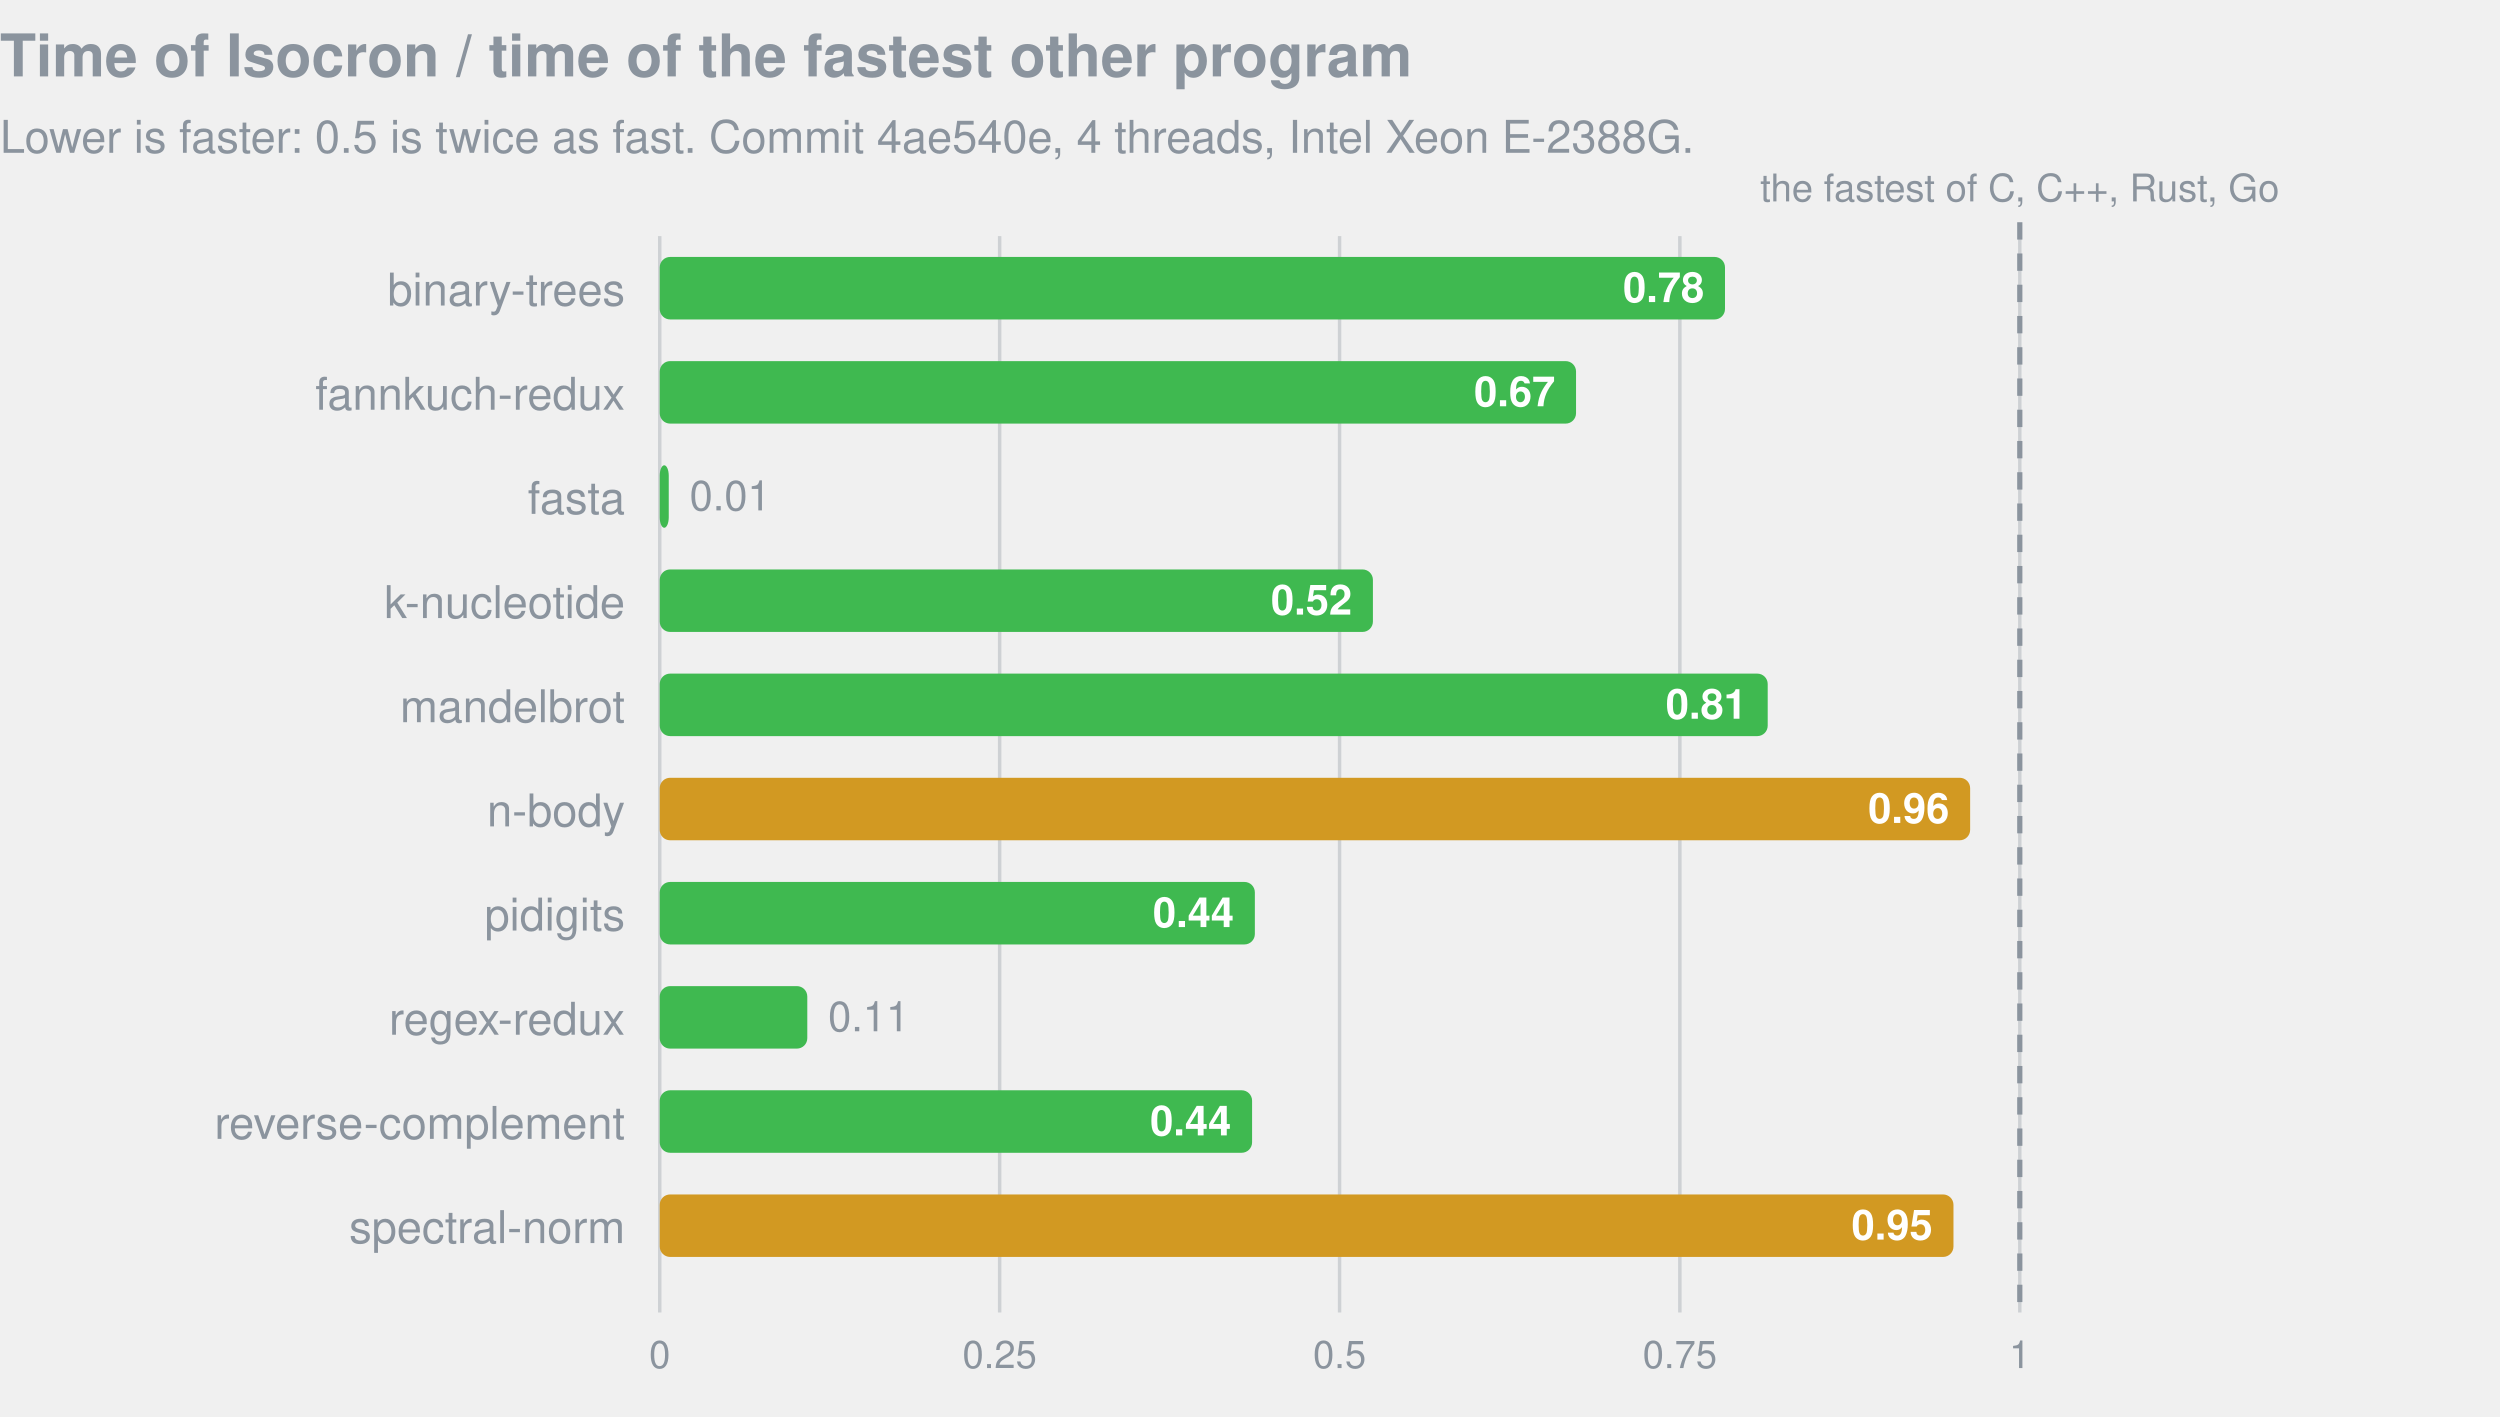
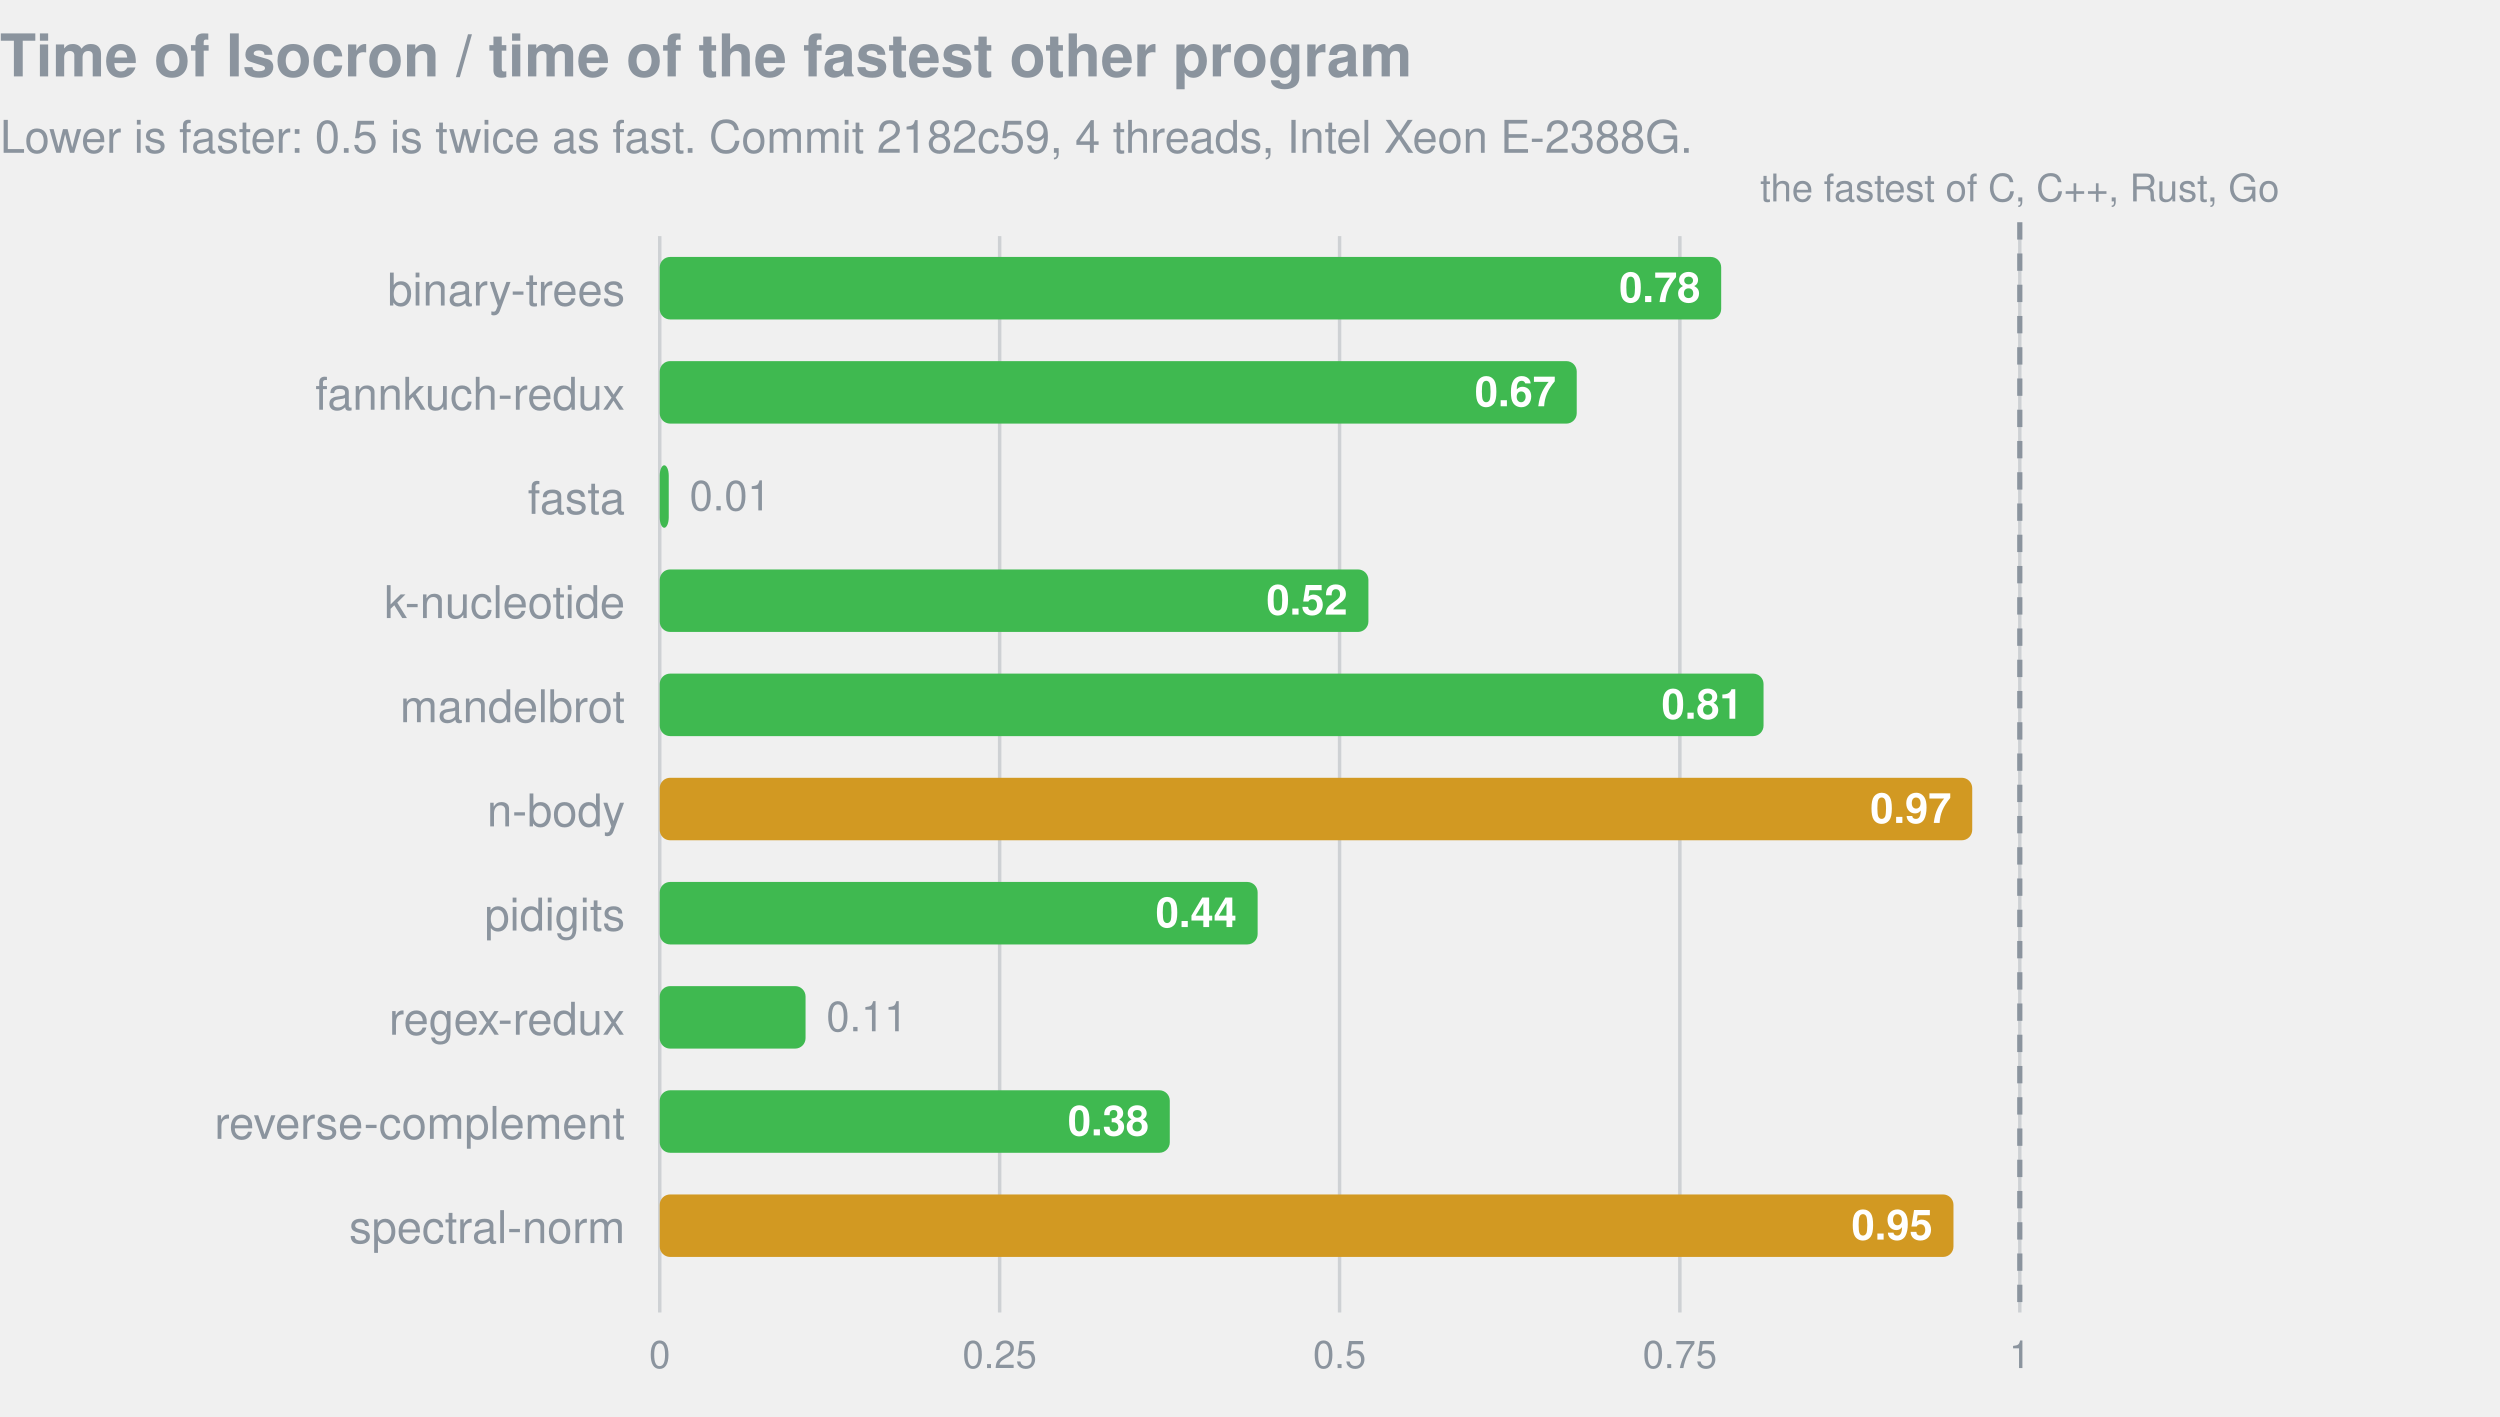
<svg xmlns="http://www.w3.org/2000/svg" width="720" height="408" viewBox="0 0 720 408" font-family="-apple-system, Segoe UI, Helvetica, Arial, sans-serif">
  <text x="0" y="22" font-size="17" font-weight="600" fill="#8b949e">Time of Isocron / time of the fastest other program</text>
-   <text x="0" y="44" font-size="13" fill="#8b949e">Lower is faster: 0.5 is twice as fast. Commit 4ae540e, 4 threads, Intel Xeon E-2388G.</text>
+   <text x="0" y="44" font-size="13" fill="#8b949e">Lower is faster: 0.5 is twice as fast. Commit 2182c59, 4 threads, Intel Xeon E-2388G.</text>
  <line x1="190.0" y1="68" x2="190.0" y2="378" stroke="#8b949e55" />
  <text x="190.0" y="394" font-size="11" fill="#8b949e" text-anchor="middle">0</text>
  <line x1="287.9" y1="68" x2="287.9" y2="378" stroke="#8b949e55" />
  <text x="287.9" y="394" font-size="11" fill="#8b949e" text-anchor="middle">0.25</text>
  <line x1="385.8" y1="68" x2="385.8" y2="378" stroke="#8b949e55" />
  <text x="385.8" y="394" font-size="11" fill="#8b949e" text-anchor="middle">0.5</text>
  <line x1="483.8" y1="68" x2="483.8" y2="378" stroke="#8b949e55" />
  <text x="483.8" y="394" font-size="11" fill="#8b949e" text-anchor="middle">0.75</text>
  <line x1="581.7" y1="68" x2="581.7" y2="378" stroke="#8b949e55" />
  <text x="581.7" y="394" font-size="11" fill="#8b949e" text-anchor="middle">1</text>
  <text x="180" y="88" font-size="13" fill="#8b949e" text-anchor="end">binary-trees</text>
-   <rect x="190" y="74" width="306.8" height="18" rx="3" fill="#3fb950" />
-   <text x="490.8" y="87" font-size="12" font-weight="600" fill="#ffffff" text-anchor="end">0.78</text>
+   <rect x="190" y="74" width="305.7" height="18" rx="3" fill="#3fb950" />
+   <text x="489.7" y="87" font-size="12" font-weight="600" fill="#ffffff" text-anchor="end">0.78</text>
  <text x="180" y="118" font-size="13" fill="#8b949e" text-anchor="end">fannkuch-redux</text>
-   <rect x="190" y="104" width="263.9" height="18" rx="3" fill="#3fb950" />
-   <text x="447.9" y="117" font-size="12" font-weight="600" fill="#ffffff" text-anchor="end">0.67</text>
+   <rect x="190" y="104" width="264.1" height="18" rx="3" fill="#3fb950" />
+   <text x="448.1" y="117" font-size="12" font-weight="600" fill="#ffffff" text-anchor="end">0.67</text>
  <text x="180" y="148" font-size="13" fill="#8b949e" text-anchor="end">fasta</text>
  <rect x="190" y="134" width="2.6" height="18" rx="3" fill="#3fb950" />
  <text x="198.6" y="147" font-size="12" fill="#8b949e">0.01</text>
  <text x="180" y="178" font-size="13" fill="#8b949e" text-anchor="end">k-nucleotide</text>
-   <rect x="190" y="164" width="205.4" height="18" rx="3" fill="#3fb950" />
-   <text x="389.4" y="177" font-size="12" font-weight="600" fill="#ffffff" text-anchor="end">0.52</text>
+   <rect x="190" y="164" width="204.1" height="18" rx="3" fill="#3fb950" />
+   <text x="388.1" y="177" font-size="12" font-weight="600" fill="#ffffff" text-anchor="end">0.52</text>
  <text x="180" y="208" font-size="13" fill="#8b949e" text-anchor="end">mandelbrot</text>
-   <rect x="190" y="194" width="319.1" height="18" rx="3" fill="#3fb950" />
-   <text x="503.1" y="207" font-size="12" font-weight="600" fill="#ffffff" text-anchor="end">0.81</text>
+   <rect x="190" y="194" width="317.9" height="18" rx="3" fill="#3fb950" />
+   <text x="501.9" y="207" font-size="12" font-weight="600" fill="#ffffff" text-anchor="end">0.81</text>
  <text x="180" y="238" font-size="13" fill="#8b949e" text-anchor="end">n-body</text>
-   <rect x="190" y="224" width="377.4" height="18" rx="3" fill="#d29922" />
-   <text x="561.4" y="237" font-size="12" font-weight="600" fill="#ffffff" text-anchor="end">0.96</text>
+   <rect x="190" y="224" width="378.0" height="18" rx="3" fill="#d29922" />
+   <text x="562.0" y="237" font-size="12" font-weight="600" fill="#ffffff" text-anchor="end">0.97</text>
  <text x="180" y="268" font-size="13" fill="#8b949e" text-anchor="end">pidigits</text>
-   <rect x="190" y="254" width="171.4" height="18" rx="3" fill="#3fb950" />
-   <text x="355.4" y="267" font-size="12" font-weight="600" fill="#ffffff" text-anchor="end">0.44</text>
+   <rect x="190" y="254" width="172.2" height="18" rx="3" fill="#3fb950" />
+   <text x="356.2" y="267" font-size="12" font-weight="600" fill="#ffffff" text-anchor="end">0.44</text>
  <text x="180" y="298" font-size="13" fill="#8b949e" text-anchor="end">regex-redux</text>
-   <rect x="190" y="284" width="42.5" height="18" rx="3" fill="#3fb950" />
-   <text x="238.5" y="297" font-size="12" fill="#8b949e">0.11</text>
+   <rect x="190" y="284" width="42.0" height="18" rx="3" fill="#3fb950" />
+   <text x="238.0" y="297" font-size="12" fill="#8b949e">0.11</text>
  <text x="180" y="328" font-size="13" fill="#8b949e" text-anchor="end">reverse-complement</text>
-   <rect x="190" y="314" width="170.6" height="18" rx="3" fill="#3fb950" />
-   <text x="354.6" y="327" font-size="12" font-weight="600" fill="#ffffff" text-anchor="end">0.44</text>
+   <rect x="190" y="314" width="146.9" height="18" rx="3" fill="#3fb950" />
+   <text x="330.9" y="327" font-size="12" font-weight="600" fill="#ffffff" text-anchor="end">0.38</text>
  <text x="180" y="358" font-size="13" fill="#8b949e" text-anchor="end">spectral-norm</text>
  <rect x="190" y="344" width="372.6" height="18" rx="3" fill="#d29922" />
  <text x="556.6" y="357" font-size="12" font-weight="600" fill="#ffffff" text-anchor="end">0.95</text>
  <line x1="581.7" y1="64" x2="581.7" y2="378" stroke="#8b949e" stroke-width="1.5" stroke-dasharray="5 4" />
  <text x="581.7" y="58" font-size="11" fill="#8b949e" text-anchor="middle">the fastest of C, C++, Rust, Go</text>
</svg>
